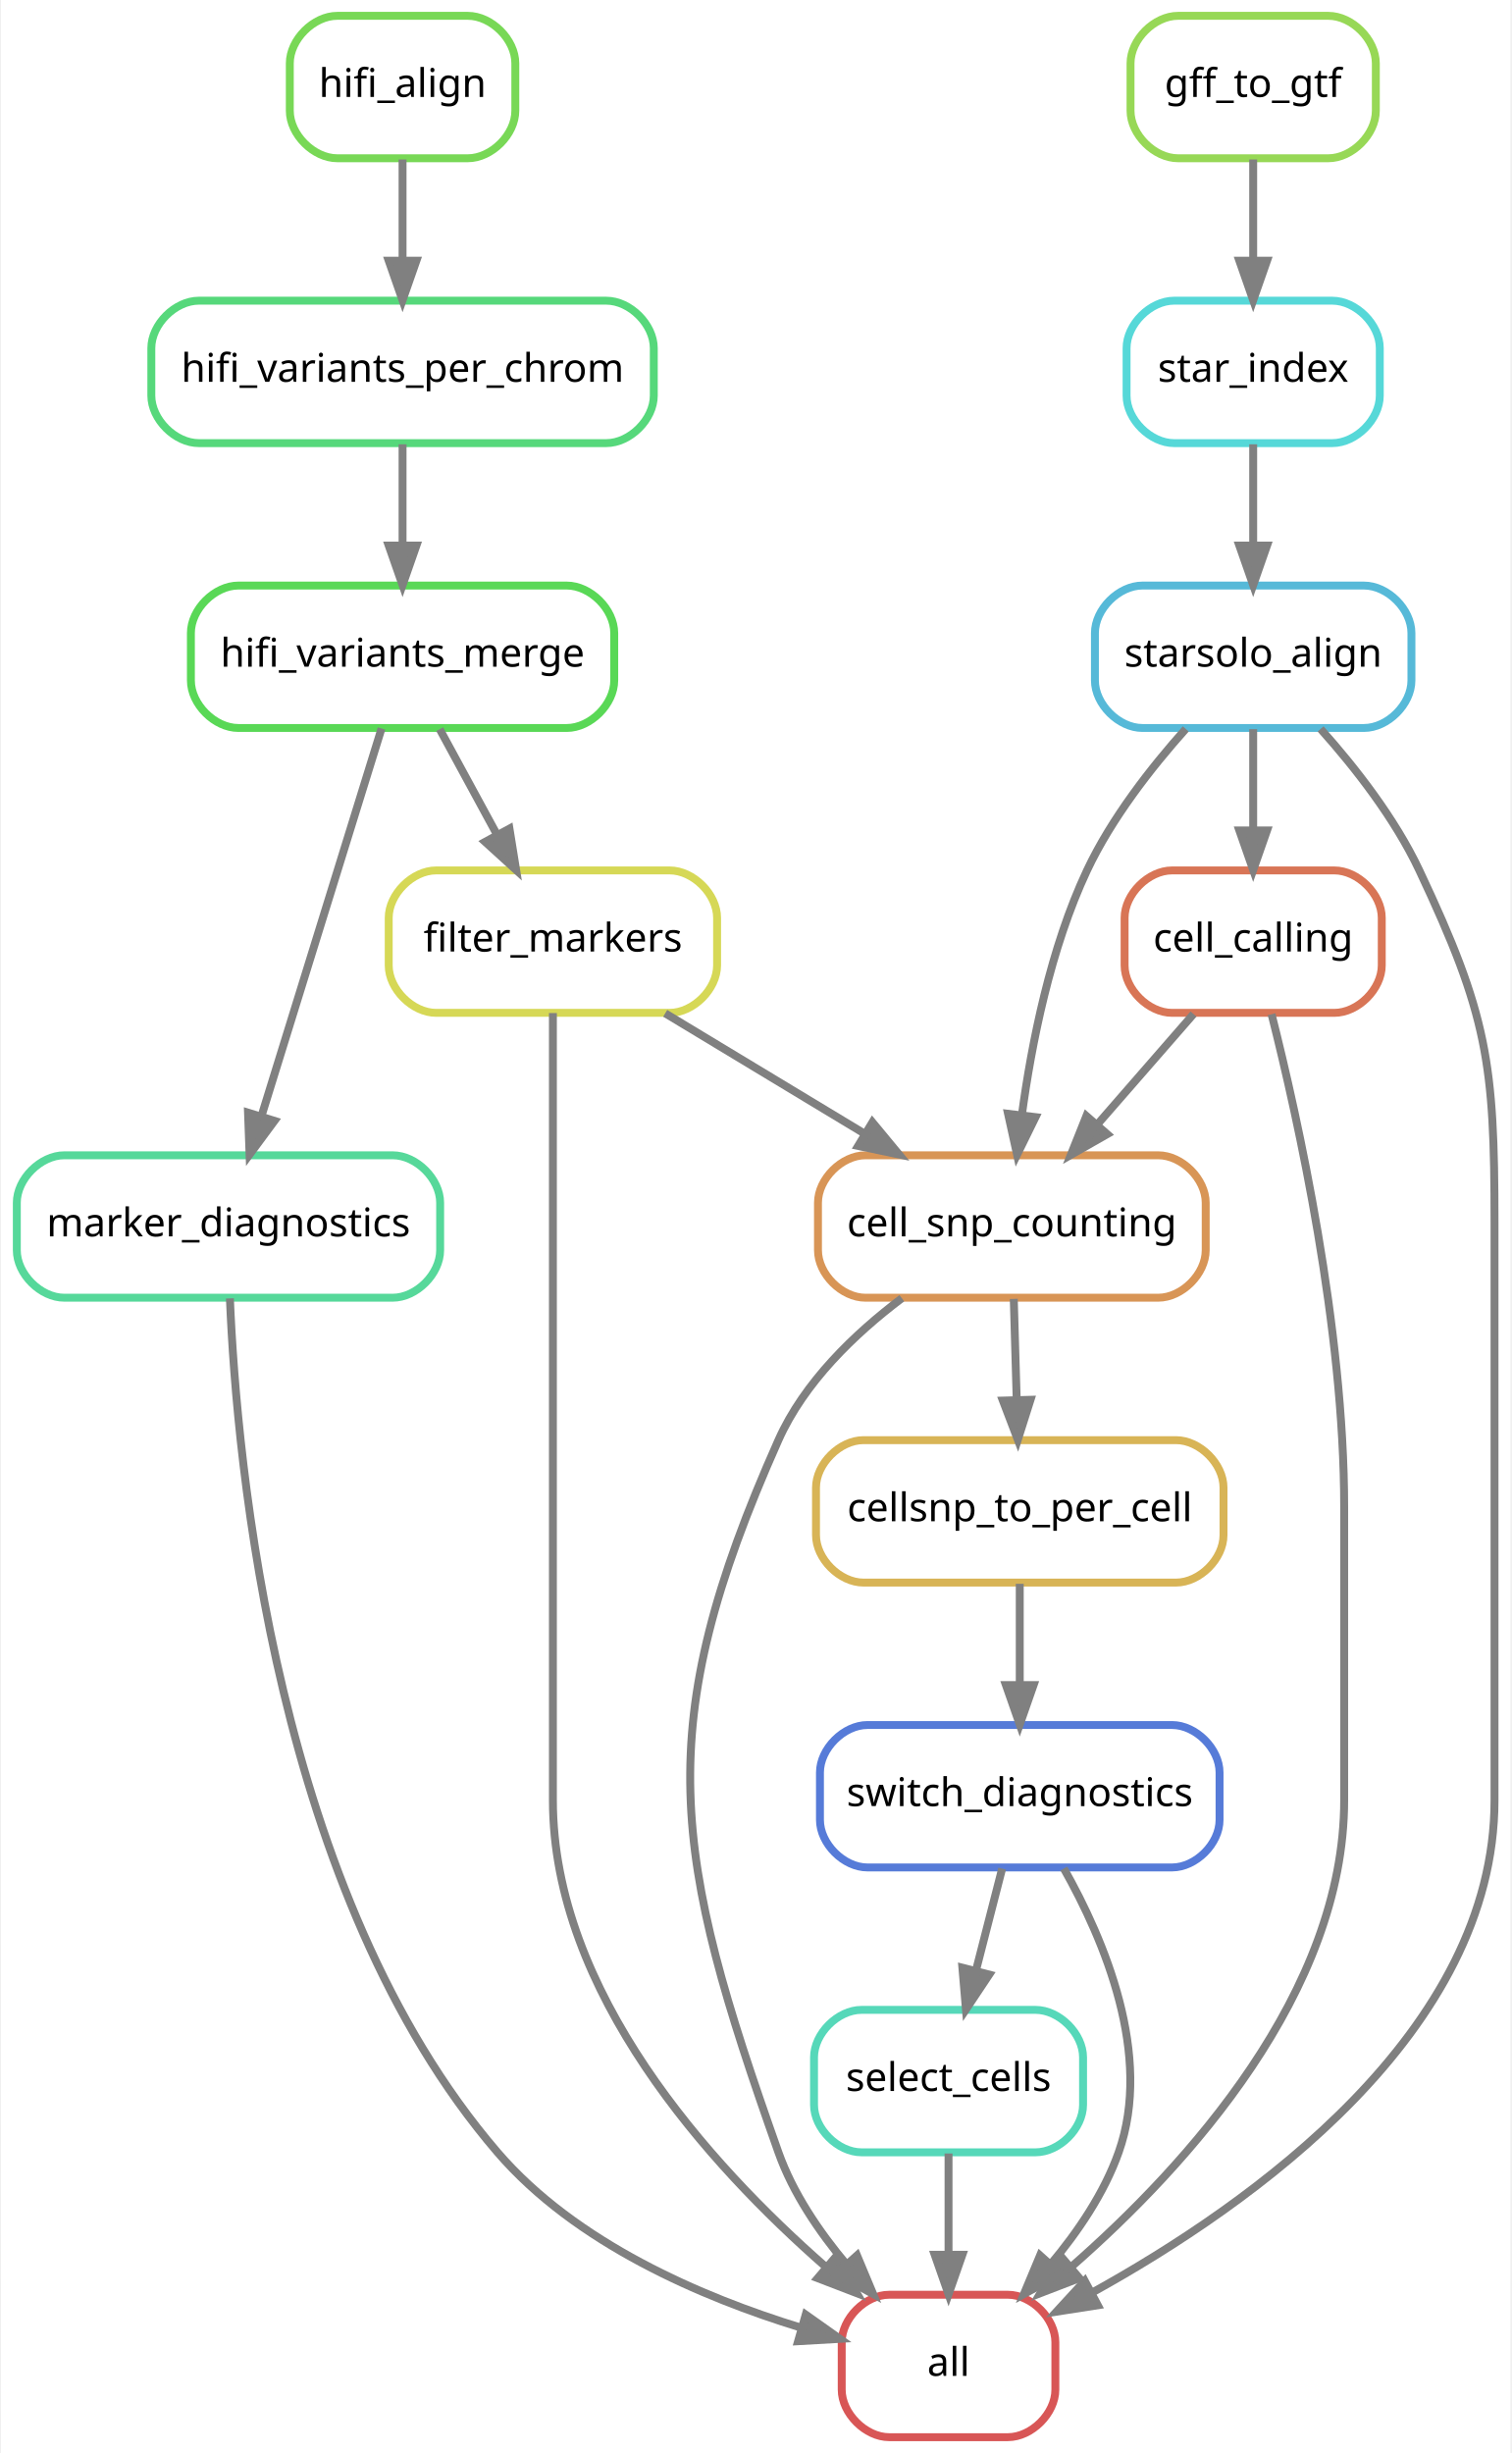
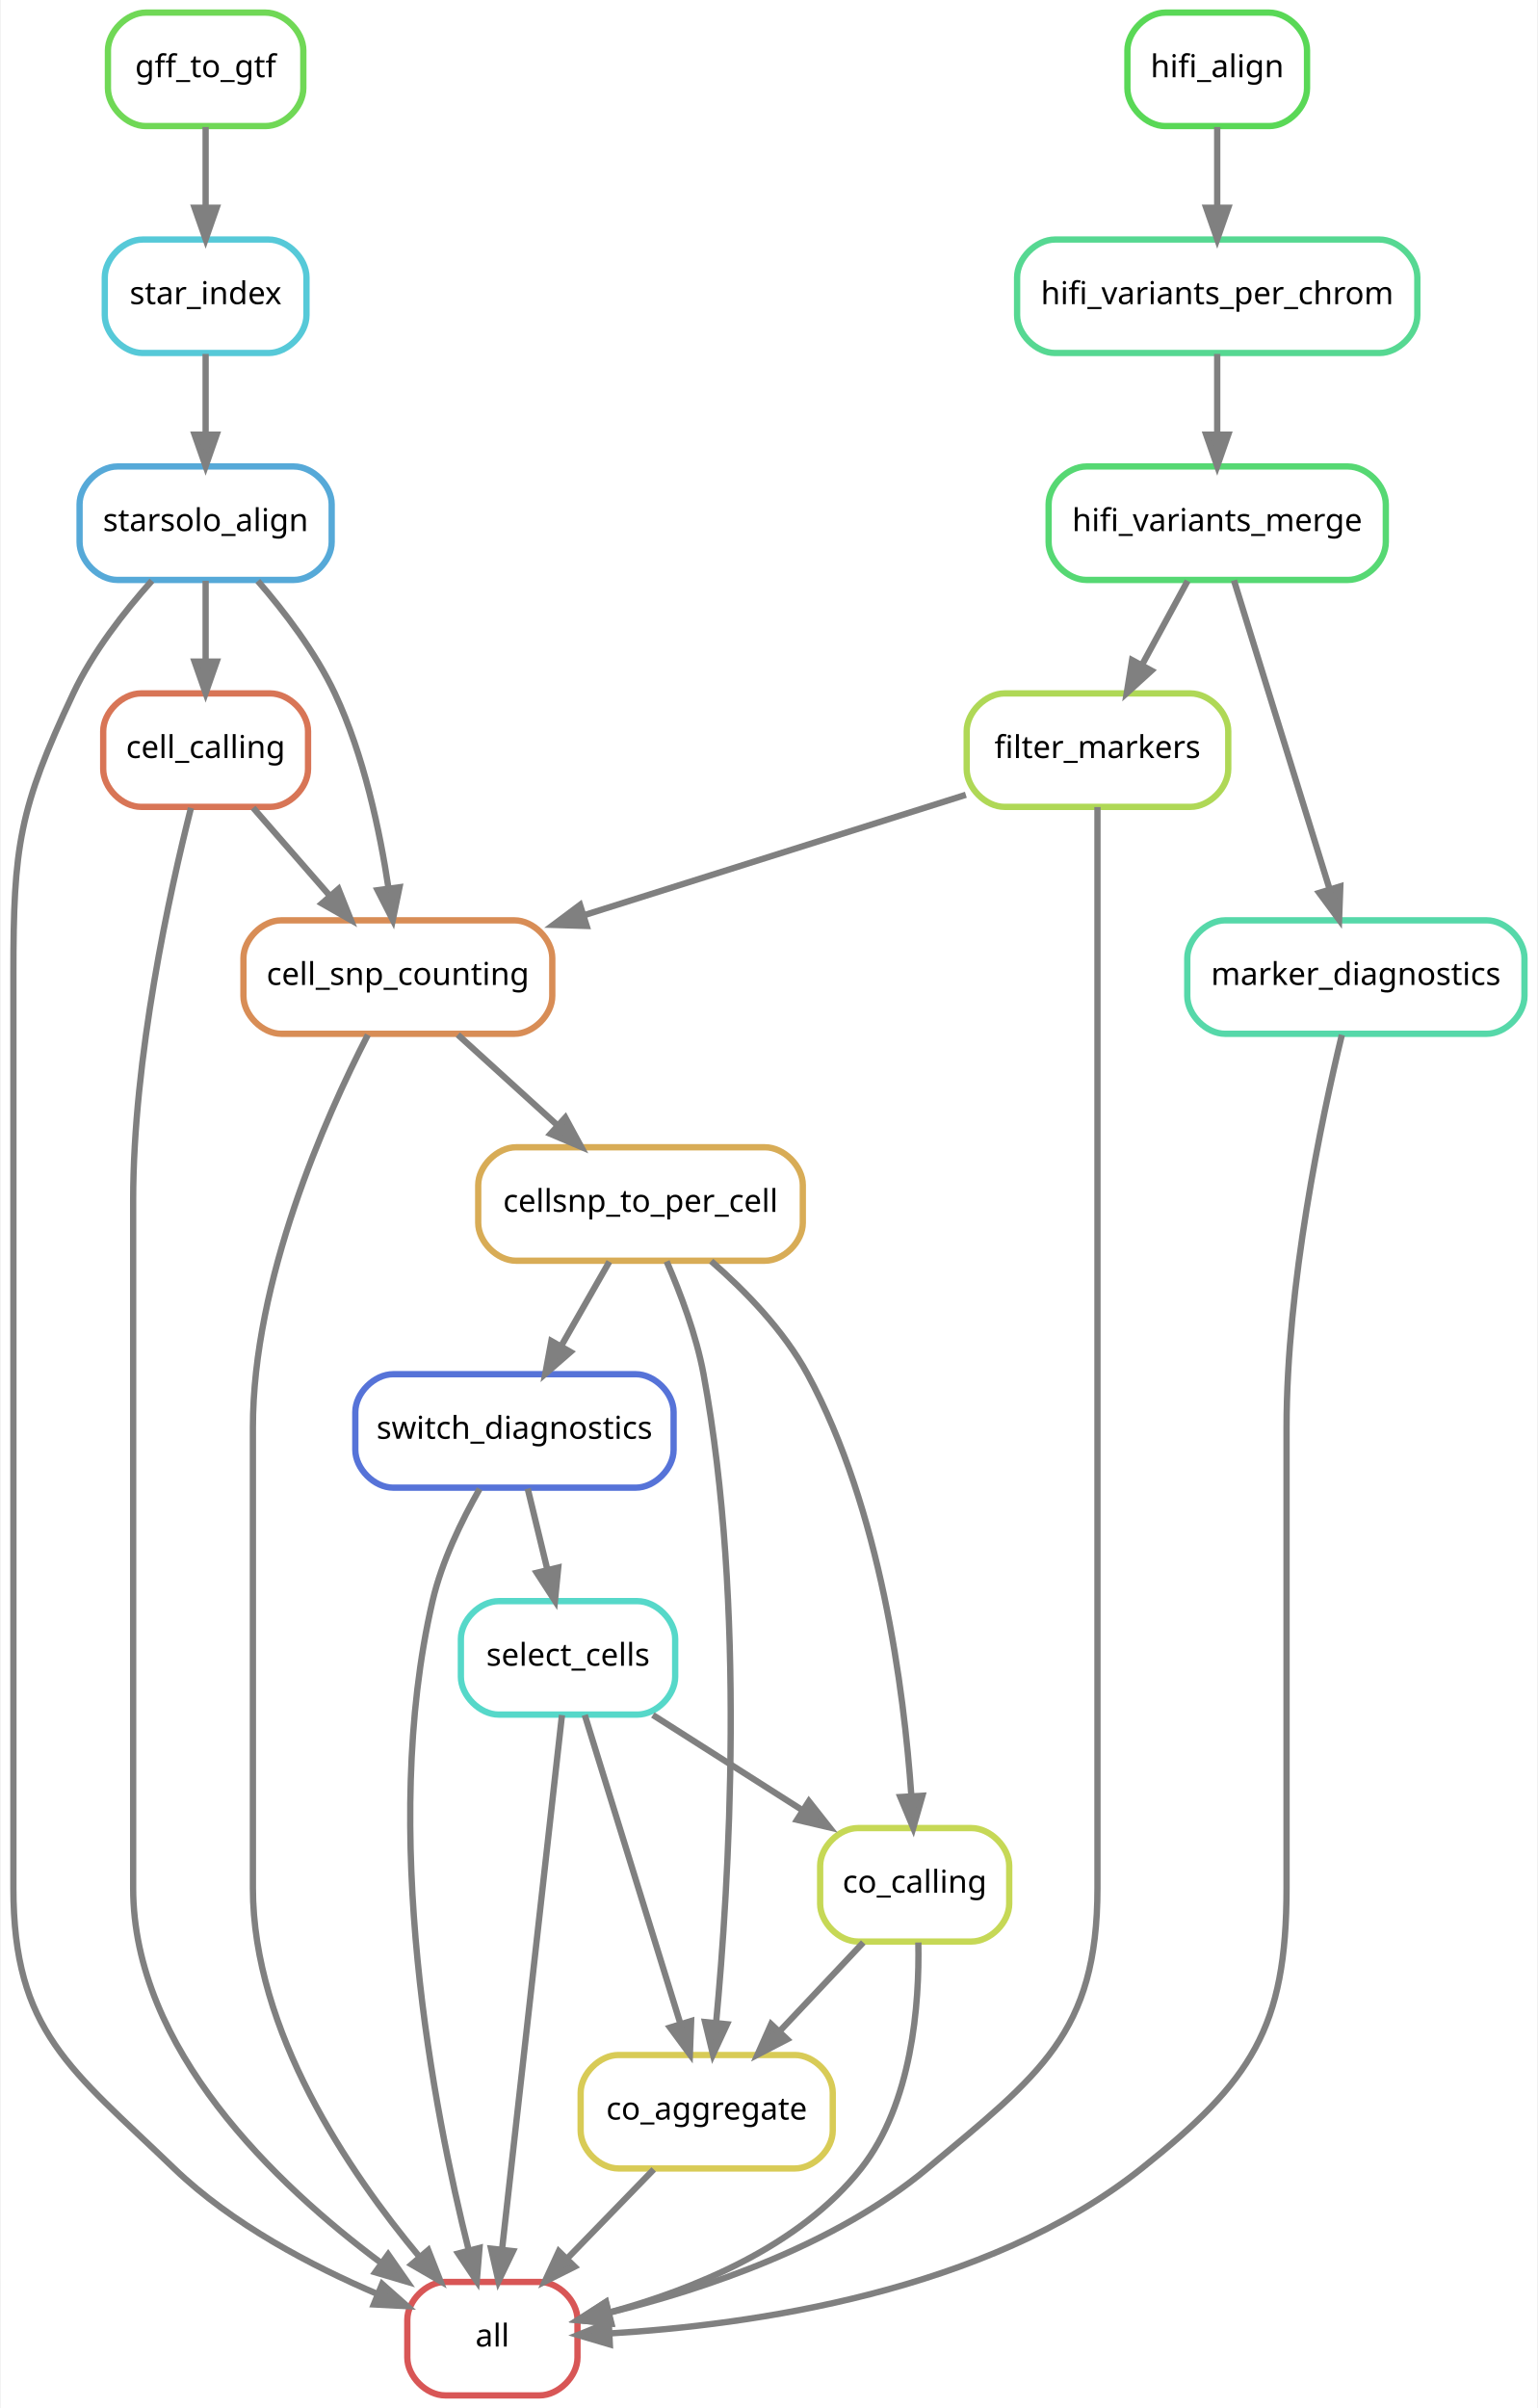
- <svg xmlns="http://www.w3.org/2000/svg" width="382pt" height="620pt" viewBox="0.00 0.00 381.50 620.00">
-   <g id="graph0" class="graph" transform="scale(1 1) rotate(0) translate(4 616)">
-     <polygon fill="white" stroke="transparent" points="-4,4 -4,-616 377.5,-616 377.5,4 -4,4" />
+ <svg xmlns="http://www.w3.org/2000/svg" width="488pt" height="764pt" viewBox="0.00 0.00 487.50 764.00">
+   <g id="graph0" class="graph" transform="scale(1 1) rotate(0) translate(4 760)">
+     <polygon fill="white" stroke="transparent" points="-4,4 -4,-760 483.5,-760 483.5,4 -4,4" />
    <g id="node1" class="node">
-       <path fill="none" stroke="#d85656" stroke-width="2" d="M250.5,-36C250.5,-36 220.5,-36 220.5,-36 214.5,-36 208.5,-30 208.5,-24 208.5,-24 208.5,-12 208.5,-12 208.5,-6 214.5,0 220.5,0 220.5,0 250.5,0 250.5,0 256.5,0 262.5,-6 262.5,-12 262.5,-12 262.5,-24 262.5,-24 262.5,-30 256.5,-36 250.5,-36" />
-       <text text-anchor="middle" x="235.5" y="-15.5" font-family="sans" font-size="10.00">all</text>
+       <path fill="none" stroke="#d85656" stroke-width="2" d="M167,-36C167,-36 137,-36 137,-36 131,-36 125,-30 125,-24 125,-24 125,-12 125,-12 125,-6 131,0 137,0 137,0 167,0 167,0 173,0 179,-6 179,-12 179,-12 179,-24 179,-24 179,-30 173,-36 167,-36" />
+       <text text-anchor="middle" x="152" y="-15.5" font-family="sans" font-size="10.00">all</text>
    </g>
    <g id="node2" class="node">
-       <path fill="none" stroke="#56b9d8" stroke-width="2" d="M340.5,-468C340.5,-468 284.5,-468 284.5,-468 278.5,-468 272.5,-462 272.5,-456 272.5,-456 272.5,-444 272.5,-444 272.5,-438 278.5,-432 284.5,-432 284.5,-432 340.5,-432 340.5,-432 346.5,-432 352.5,-438 352.5,-444 352.5,-444 352.5,-456 352.5,-456 352.5,-462 346.5,-468 340.5,-468" />
-       <text text-anchor="middle" x="312.5" y="-447.5" font-family="sans" font-size="10.00">starsolo_align</text>
+       <path fill="none" stroke="#56a9d8" stroke-width="2" d="M89,-612C89,-612 33,-612 33,-612 27,-612 21,-606 21,-600 21,-600 21,-588 21,-588 21,-582 27,-576 33,-576 33,-576 89,-576 89,-576 95,-576 101,-582 101,-588 101,-588 101,-600 101,-600 101,-606 95,-612 89,-612" />
+       <text text-anchor="middle" x="61" y="-591.5" font-family="sans" font-size="10.00">starsolo_align</text>
+     </g>
+     <g id="edge3" class="edge">
+       <path fill="none" stroke="grey" stroke-width="2" d="M43.96,-575.76C35.25,-566.02 25.2,-553.17 19,-540 1.76,-503.41 0,-491.45 0,-451 0,-451 0,-451 0,-161 0,-115.41 18.17,-103.63 51,-72 69.34,-54.33 94.75,-41.03 115.49,-32.18" />
+       <polygon fill="grey" stroke="grey" stroke-width="2" points="117.02,-35.34 124.95,-28.31 114.37,-28.86 117.02,-35.34" />
+     </g>
+     <g id="node5" class="node">
+       <path fill="none" stroke="#d87556" stroke-width="2" d="M81.5,-540C81.5,-540 40.5,-540 40.5,-540 34.5,-540 28.5,-534 28.5,-528 28.5,-528 28.5,-516 28.5,-516 28.5,-510 34.5,-504 40.5,-504 40.5,-504 81.5,-504 81.5,-504 87.5,-504 93.5,-510 93.5,-516 93.5,-516 93.5,-528 93.5,-528 93.5,-534 87.5,-540 81.5,-540" />
+       <text text-anchor="middle" x="61" y="-519.5" font-family="sans" font-size="10.00">cell_calling</text>
+     </g>
+     <g id="edge12" class="edge">
+       <path fill="none" stroke="grey" stroke-width="2" d="M61,-575.7C61,-567.98 61,-558.71 61,-550.11" />
+       <polygon fill="grey" stroke="grey" stroke-width="2" points="64.5,-550.1 61,-540.1 57.5,-550.1 64.5,-550.1" />
+     </g>
+     <g id="node11" class="node">
+       <path fill="none" stroke="#d88d56" stroke-width="2" d="M159,-468C159,-468 85,-468 85,-468 79,-468 73,-462 73,-456 73,-456 73,-444 73,-444 73,-438 79,-432 85,-432 85,-432 159,-432 159,-432 165,-432 171,-438 171,-444 171,-444 171,-456 171,-456 171,-462 165,-468 159,-468" />
+       <text text-anchor="middle" x="122" y="-447.5" font-family="sans" font-size="10.00">cell_snp_counting</text>
+     </g>
+     <g id="edge18" class="edge">
+       <path fill="none" stroke="grey" stroke-width="2" d="M77.56,-575.67C86.05,-565.9 95.86,-553.05 102,-540 111.24,-520.35 116.32,-496.23 119.05,-478.05" />
+       <polygon fill="grey" stroke="grey" stroke-width="2" points="122.52,-478.5 120.39,-468.12 115.58,-477.56 122.52,-478.5" />
+     </g>
+     <g id="node3" class="node">
+       <path fill="none" stroke="#56c9d8" stroke-width="2" d="M81,-684C81,-684 41,-684 41,-684 35,-684 29,-678 29,-672 29,-672 29,-660 29,-660 29,-654 35,-648 41,-648 41,-648 81,-648 81,-648 87,-648 93,-654 93,-660 93,-660 93,-672 93,-672 93,-678 87,-684 81,-684" />
+       <text text-anchor="middle" x="61" y="-663.5" font-family="sans" font-size="10.00">star_index</text>
+     </g>
+     <g id="edge10" class="edge">
+       <path fill="none" stroke="grey" stroke-width="2" d="M61,-647.7C61,-639.98 61,-630.71 61,-622.11" />
+       <polygon fill="grey" stroke="grey" stroke-width="2" points="64.5,-622.1 61,-612.1 57.5,-622.1 64.5,-622.1" />
+     </g>
+     <g id="node4" class="node">
+       <path fill="none" stroke="#70d856" stroke-width="2" d="M80,-756C80,-756 42,-756 42,-756 36,-756 30,-750 30,-744 30,-744 30,-732 30,-732 30,-726 36,-720 42,-720 42,-720 80,-720 80,-720 86,-720 92,-726 92,-732 92,-732 92,-744 92,-744 92,-750 86,-756 80,-756" />
+       <text text-anchor="middle" x="61" y="-735.5" font-family="sans" font-size="10.00">gff_to_gtf</text>
+     </g>
+     <g id="edge11" class="edge">
+       <path fill="none" stroke="grey" stroke-width="2" d="M61,-719.7C61,-711.98 61,-702.71 61,-694.11" />
+       <polygon fill="grey" stroke="grey" stroke-width="2" points="64.5,-694.1 61,-684.1 57.5,-694.1 64.5,-694.1" />
+     </g>
+     <g id="edge8" class="edge">
+       <path fill="none" stroke="grey" stroke-width="2" d="M56.35,-503.66C49.62,-477.05 38,-424.45 38,-379 38,-379 38,-379 38,-161 38,-110 83.27,-66.88 116.76,-41.97" />
+       <polygon fill="grey" stroke="grey" stroke-width="2" points="118.92,-44.73 124.98,-36.04 114.83,-39.05 118.92,-44.73" />
+     </g>
+     <g id="edge17" class="edge">
+       <path fill="none" stroke="grey" stroke-width="2" d="M76.08,-503.7C83.39,-495.3 92.31,-485.07 100.34,-475.86" />
+       <polygon fill="grey" stroke="grey" stroke-width="2" points="103.16,-477.94 107.09,-468.1 97.89,-473.34 103.16,-477.94" />
+     </g>
+     <g id="node6" class="node">
+       <path fill="none" stroke="#afd856" stroke-width="2" d="M373.5,-540C373.5,-540 314.5,-540 314.5,-540 308.5,-540 302.5,-534 302.5,-528 302.5,-528 302.5,-516 302.5,-516 302.5,-510 308.5,-504 314.5,-504 314.5,-504 373.5,-504 373.5,-504 379.5,-504 385.5,-510 385.5,-516 385.5,-516 385.5,-528 385.5,-528 385.5,-534 379.5,-540 373.5,-540" />
+       <text text-anchor="middle" x="344" y="-519.5" font-family="sans" font-size="10.00">filter_markers</text>
+     </g>
+     <g id="edge5" class="edge">
+       <path fill="none" stroke="grey" stroke-width="2" d="M344,-503.95C344,-477.29 344,-424.11 344,-379 344,-379 344,-379 344,-161 344,-114.73 325.5,-101.67 290,-72 260.76,-47.56 219.01,-33.64 189.1,-26.26" />
+       <polygon fill="grey" stroke="grey" stroke-width="2" points="189.59,-22.78 179.05,-23.92 188,-29.6 189.59,-22.78" />
+     </g>
+     <g id="edge19" class="edge">
+       <path fill="none" stroke="grey" stroke-width="2" d="M302.24,-507.83C268.12,-497.07 219.45,-481.73 181.28,-469.69" />
+       <polygon fill="grey" stroke="grey" stroke-width="2" points="181.91,-466.22 171.32,-466.55 179.81,-472.9 181.91,-466.22" />
+     </g>
+     <g id="node7" class="node">
+       <path fill="none" stroke="#56d873" stroke-width="2" d="M423.5,-612C423.5,-612 340.5,-612 340.5,-612 334.5,-612 328.5,-606 328.5,-600 328.5,-600 328.5,-588 328.5,-588 328.5,-582 334.5,-576 340.5,-576 340.5,-576 423.5,-576 423.5,-576 429.5,-576 435.5,-582 435.5,-588 435.5,-588 435.5,-600 435.5,-600 435.5,-606 429.5,-612 423.5,-612" />
+       <text text-anchor="middle" x="382" y="-591.5" font-family="sans" font-size="10.00">hifi_variants_merge</text>
+     </g>
+     <g id="edge13" class="edge">
+       <path fill="none" stroke="grey" stroke-width="2" d="M372.61,-575.7C368.24,-567.64 362.94,-557.89 358.1,-548.98" />
+       <polygon fill="grey" stroke="grey" stroke-width="2" points="361.13,-547.22 353.29,-540.1 354.98,-550.56 361.13,-547.22" />
+     </g>
+     <g id="node10" class="node">
+       <path fill="none" stroke="#56d8a9" stroke-width="2" d="M467.5,-468C467.5,-468 384.5,-468 384.5,-468 378.5,-468 372.5,-462 372.5,-456 372.5,-456 372.5,-444 372.5,-444 372.5,-438 378.5,-432 384.5,-432 384.5,-432 467.5,-432 467.5,-432 473.5,-432 479.5,-438 479.5,-444 479.5,-444 479.5,-456 479.5,-456 479.5,-462 473.5,-468 467.5,-468" />
+       <text text-anchor="middle" x="426" y="-447.5" font-family="sans" font-size="10.00">marker_diagnostics</text>
+     </g>
+     <g id="edge16" class="edge">
+       <path fill="none" stroke="grey" stroke-width="2" d="M387.31,-575.87C394.84,-551.56 408.7,-506.82 417.63,-478.01" />
+       <polygon fill="grey" stroke="grey" stroke-width="2" points="421.06,-478.78 420.67,-468.19 414.37,-476.71 421.06,-478.78" />
+     </g>
+     <g id="node8" class="node">
+       <path fill="none" stroke="#56d892" stroke-width="2" d="M433.5,-684C433.5,-684 330.5,-684 330.5,-684 324.5,-684 318.5,-678 318.5,-672 318.5,-672 318.5,-660 318.5,-660 318.5,-654 324.5,-648 330.5,-648 330.5,-648 433.5,-648 433.5,-648 439.5,-648 445.5,-654 445.5,-660 445.5,-660 445.5,-672 445.5,-672 445.5,-678 439.5,-684 433.5,-684" />
+       <text text-anchor="middle" x="382" y="-663.5" font-family="sans" font-size="10.00">hifi_variants_per_chrom</text>
+     </g>
+     <g id="edge14" class="edge">
+       <path fill="none" stroke="grey" stroke-width="2" d="M382,-647.7C382,-639.98 382,-630.71 382,-622.11" />
+       <polygon fill="grey" stroke="grey" stroke-width="2" points="385.5,-622.1 382,-612.1 378.5,-622.1 385.5,-622.1" />
+     </g>
+     <g id="node9" class="node">
+       <path fill="none" stroke="#59d856" stroke-width="2" d="M398.5,-756C398.5,-756 365.5,-756 365.5,-756 359.5,-756 353.5,-750 353.5,-744 353.5,-744 353.5,-732 353.5,-732 353.5,-726 359.5,-720 365.5,-720 365.5,-720 398.5,-720 398.5,-720 404.5,-720 410.5,-726 410.5,-732 410.5,-732 410.5,-744 410.5,-744 410.5,-750 404.5,-756 398.5,-756" />
+       <text text-anchor="middle" x="382" y="-735.5" font-family="sans" font-size="10.00">hifi_align</text>
+     </g>
+     <g id="edge15" class="edge">
+       <path fill="none" stroke="grey" stroke-width="2" d="M382,-719.7C382,-711.98 382,-702.71 382,-694.11" />
+       <polygon fill="grey" stroke="grey" stroke-width="2" points="385.5,-694.1 382,-684.1 378.5,-694.1 385.5,-694.1" />
+     </g>
+     <g id="edge1" class="edge">
+       <path fill="none" stroke="grey" stroke-width="2" d="M421.55,-431.65C415.12,-405.02 404,-352.4 404,-307 404,-307 404,-307 404,-161 404,-116.47 392.82,-99.75 358,-72 308.8,-32.8 233.87,-22.3 189.23,-19.66" />
+       <polygon fill="grey" stroke="grey" stroke-width="2" points="189.27,-16.16 179.11,-19.17 188.93,-23.15 189.27,-16.16" />
+     </g>
+     <g id="edge6" class="edge">
+       <path fill="none" stroke="grey" stroke-width="2" d="M112.47,-431.66C99,-405.47 76,-353.9 76,-307 76,-307 76,-307 76,-161 76,-115.64 106.52,-70.75 128.88,-43.95" />
+       <polygon fill="grey" stroke="grey" stroke-width="2" points="131.64,-46.09 135.51,-36.23 126.34,-41.53 131.64,-46.09" />
+     </g>
+     <g id="node14" class="node">
+       <path fill="none" stroke="#d8ac56" stroke-width="2" d="M238.5,-396C238.5,-396 159.5,-396 159.5,-396 153.5,-396 147.5,-390 147.5,-384 147.5,-384 147.5,-372 147.5,-372 147.5,-366 153.5,-360 159.5,-360 159.5,-360 238.5,-360 238.5,-360 244.5,-360 250.5,-366 250.5,-372 250.5,-372 250.5,-384 250.5,-384 250.5,-390 244.5,-396 238.5,-396" />
+       <text text-anchor="middle" x="199" y="-375.5" font-family="sans" font-size="10.00">cellsnp_to_per_cell</text>
+     </g>
+     <g id="edge22" class="edge">
+       <path fill="none" stroke="grey" stroke-width="2" d="M141.03,-431.7C150.54,-423.05 162.21,-412.45 172.57,-403.03" />
+       <polygon fill="grey" stroke="grey" stroke-width="2" points="175.14,-405.42 180.19,-396.1 170.43,-400.24 175.14,-405.42" />
+     </g>
+     <g id="node12" class="node">
+       <path fill="none" stroke="#56d8c9" stroke-width="2" d="M198,-252C198,-252 154,-252 154,-252 148,-252 142,-246 142,-240 142,-240 142,-228 142,-228 142,-222 148,-216 154,-216 154,-216 198,-216 198,-216 204,-216 210,-222 210,-228 210,-228 210,-240 210,-240 210,-246 204,-252 198,-252" />
+       <text text-anchor="middle" x="176" y="-231.5" font-family="sans" font-size="10.00">select_cells</text>
    </g>
    <g id="edge7" class="edge">
-       <path fill="none" stroke="grey" stroke-width="2" d="M329.54,-431.76C338.25,-422.02 348.3,-409.17 354.5,-396 371.74,-359.41 373.5,-347.45 373.5,-307 373.5,-307 373.5,-307 373.5,-161 373.5,-102.51 312.55,-59.05 271.66,-36.47" />
-       <polygon fill="grey" stroke="grey" stroke-width="2" points="273.23,-33.34 262.76,-31.71 269.93,-39.51 273.23,-33.34" />
+       <path fill="none" stroke="grey" stroke-width="2" d="M174.08,-215.85C169.93,-178.83 160.1,-91.18 155.07,-46.39" />
+       <polygon fill="grey" stroke="grey" stroke-width="2" points="158.53,-45.78 153.93,-36.23 151.57,-46.56 158.53,-45.78" />
    </g>
-     <g id="node5" class="node">
-       <path fill="none" stroke="#d87556" stroke-width="2" d="M333,-396C333,-396 292,-396 292,-396 286,-396 280,-390 280,-384 280,-384 280,-372 280,-372 280,-366 286,-360 292,-360 292,-360 333,-360 333,-360 339,-360 345,-366 345,-372 345,-372 345,-384 345,-384 345,-390 339,-396 333,-396" />
-       <text text-anchor="middle" x="312.5" y="-375.5" font-family="sans" font-size="10.00">cell_calling</text>
+     <g id="node15" class="node">
+       <path fill="none" stroke="#c6d856" stroke-width="2" d="M304,-180C304,-180 268,-180 268,-180 262,-180 256,-174 256,-168 256,-168 256,-156 256,-156 256,-150 262,-144 268,-144 268,-144 304,-144 304,-144 310,-144 316,-150 316,-156 316,-156 316,-168 316,-168 316,-174 310,-180 304,-180" />
+       <text text-anchor="middle" x="286" y="-159.5" font-family="sans" font-size="10.00">co_calling</text>
    </g>
-     <g id="edge10" class="edge">
-       <path fill="none" stroke="grey" stroke-width="2" d="M312.5,-431.7C312.5,-423.98 312.5,-414.71 312.5,-406.11" />
-       <polygon fill="grey" stroke="grey" stroke-width="2" points="316,-406.1 312.5,-396.1 309,-406.1 316,-406.1" />
+     <g id="edge24" class="edge">
+       <path fill="none" stroke="grey" stroke-width="2" d="M202.91,-215.88C217.16,-206.81 234.85,-195.55 250.24,-185.76" />
+       <polygon fill="grey" stroke="grey" stroke-width="2" points="252.43,-188.51 258.99,-180.19 248.67,-182.61 252.43,-188.51" />
    </g>
-     <g id="node11" class="node">
-       <path fill="none" stroke="#d89556" stroke-width="2" d="M288.5,-324C288.5,-324 214.5,-324 214.5,-324 208.5,-324 202.5,-318 202.5,-312 202.5,-312 202.5,-300 202.5,-300 202.5,-294 208.5,-288 214.5,-288 214.5,-288 288.5,-288 288.5,-288 294.5,-288 300.5,-294 300.5,-300 300.5,-300 300.5,-312 300.5,-312 300.5,-318 294.5,-324 288.5,-324" />
-       <text text-anchor="middle" x="251.5" y="-303.5" font-family="sans" font-size="10.00">cell_snp_counting</text>
+     <g id="node16" class="node">
+       <path fill="none" stroke="#d8cb56" stroke-width="2" d="M248,-108C248,-108 192,-108 192,-108 186,-108 180,-102 180,-96 180,-96 180,-84 180,-84 180,-78 186,-72 192,-72 192,-72 248,-72 248,-72 254,-72 260,-78 260,-84 260,-84 260,-96 260,-96 260,-102 254,-108 248,-108" />
+       <text text-anchor="middle" x="220" y="-87.5" font-family="sans" font-size="10.00">co_aggregate</text>
    </g>
-     <g id="edge15" class="edge">
-       <path fill="none" stroke="grey" stroke-width="2" d="M295.46,-431.76C286.75,-422.02 276.7,-409.17 270.5,-396 261.27,-376.4 256.48,-352.27 254.02,-334.08" />
-       <polygon fill="grey" stroke="grey" stroke-width="2" points="257.49,-333.65 252.82,-324.14 250.54,-334.49 257.49,-333.65" />
+     <g id="edge27" class="edge">
+       <path fill="none" stroke="grey" stroke-width="2" d="M181.31,-215.87C188.84,-191.56 202.7,-146.82 211.63,-118.01" />
+       <polygon fill="grey" stroke="grey" stroke-width="2" points="215.06,-118.78 214.67,-108.19 208.37,-116.71 215.06,-118.78" />
    </g>
-     <g id="node3" class="node">
-       <path fill="none" stroke="#56d8d8" stroke-width="2" d="M332.5,-540C332.5,-540 292.5,-540 292.5,-540 286.5,-540 280.5,-534 280.5,-528 280.5,-528 280.5,-516 280.5,-516 280.5,-510 286.5,-504 292.5,-504 292.5,-504 332.5,-504 332.5,-504 338.5,-504 344.5,-510 344.5,-516 344.5,-516 344.5,-528 344.5,-528 344.5,-534 338.5,-540 332.5,-540" />
-       <text text-anchor="middle" x="312.5" y="-519.5" font-family="sans" font-size="10.00">star_index</text>
+     <g id="node13" class="node">
+       <path fill="none" stroke="#5673d8" stroke-width="2" d="M197.5,-324C197.5,-324 120.5,-324 120.5,-324 114.5,-324 108.5,-318 108.5,-312 108.5,-312 108.5,-300 108.5,-300 108.5,-294 114.5,-288 120.5,-288 120.5,-288 197.5,-288 197.5,-288 203.5,-288 209.5,-294 209.5,-300 209.5,-300 209.5,-312 209.5,-312 209.5,-318 203.5,-324 197.5,-324" />
+       <text text-anchor="middle" x="159" y="-303.5" font-family="sans" font-size="10.00">switch_diagnostics</text>
    </g>
-     <g id="edge8" class="edge">
-       <path fill="none" stroke="grey" stroke-width="2" d="M312.5,-503.7C312.5,-495.98 312.5,-486.71 312.5,-478.11" />
-       <polygon fill="grey" stroke="grey" stroke-width="2" points="316,-478.1 312.5,-468.1 309,-478.1 316,-478.1" />
+     <g id="edge4" class="edge">
+       <path fill="none" stroke="grey" stroke-width="2" d="M147.95,-287.61C142.26,-277.62 135.92,-264.58 133,-252 116.05,-178.95 133.46,-89.98 144.47,-46.11" />
+       <polygon fill="grey" stroke="grey" stroke-width="2" points="147.91,-46.78 147.04,-36.22 141.14,-45.02 147.91,-46.78" />
    </g>
-     <g id="node4" class="node">
-       <path fill="none" stroke="#97d856" stroke-width="2" d="M331.5,-612C331.5,-612 293.5,-612 293.5,-612 287.5,-612 281.5,-606 281.5,-600 281.5,-600 281.5,-588 281.5,-588 281.5,-582 287.5,-576 293.5,-576 293.5,-576 331.5,-576 331.5,-576 337.5,-576 343.5,-582 343.5,-588 343.5,-588 343.5,-600 343.5,-600 343.5,-606 337.5,-612 331.5,-612" />
-       <text text-anchor="middle" x="312.5" y="-591.5" font-family="sans" font-size="10.00">gff_to_gtf</text>
+     <g id="edge20" class="edge">
+       <path fill="none" stroke="grey" stroke-width="2" d="M163.2,-287.7C165.1,-279.9 167.38,-270.51 169.48,-261.83" />
+       <polygon fill="grey" stroke="grey" stroke-width="2" points="172.89,-262.65 171.85,-252.1 166.08,-261 172.89,-262.65" />
+     </g>
+     <g id="edge21" class="edge">
+       <path fill="none" stroke="grey" stroke-width="2" d="M189.11,-359.7C184.51,-351.64 178.94,-341.89 173.85,-332.98" />
+       <polygon fill="grey" stroke="grey" stroke-width="2" points="176.77,-331.05 168.77,-324.1 170.7,-334.52 176.77,-331.05" />
+     </g>
+     <g id="edge23" class="edge">
+       <path fill="none" stroke="grey" stroke-width="2" d="M221.41,-359.88C232.25,-350.44 244.5,-337.84 252,-324 275.24,-281.13 282.6,-223.84 284.93,-190.43" />
+       <polygon fill="grey" stroke="grey" stroke-width="2" points="288.45,-190.26 285.54,-180.07 281.46,-189.85 288.45,-190.26" />
+     </g>
+     <g id="edge25" class="edge">
+       <path fill="none" stroke="grey" stroke-width="2" d="M207.29,-359.78C211.71,-349.63 216.71,-336.38 219,-324 232.54,-250.66 227.1,-162.1 222.99,-118.29" />
+       <polygon fill="grey" stroke="grey" stroke-width="2" points="226.45,-117.76 221.99,-108.15 219.49,-118.45 226.45,-117.76" />
+     </g>
+     <g id="edge2" class="edge">
+       <path fill="none" stroke="grey" stroke-width="2" d="M287.16,-143.69C287.54,-124.22 285.25,-92.64 269,-72 249.39,-47.1 215.49,-33.51 189.21,-26.35" />
+       <polygon fill="grey" stroke="grey" stroke-width="2" points="189.75,-22.88 179.2,-23.83 188.04,-29.66 189.75,-22.88" />
+     </g>
+     <g id="edge26" class="edge">
+       <path fill="none" stroke="grey" stroke-width="2" d="M269.69,-143.7C261.69,-135.22 251.93,-124.86 243.18,-115.58" />
+       <polygon fill="grey" stroke="grey" stroke-width="2" points="245.53,-112.98 236.13,-108.1 240.44,-117.78 245.53,-112.98" />
    </g>
    <g id="edge9" class="edge">
-       <path fill="none" stroke="grey" stroke-width="2" d="M312.5,-575.7C312.5,-567.98 312.5,-558.71 312.5,-550.11" />
-       <polygon fill="grey" stroke="grey" stroke-width="2" points="316,-550.1 312.5,-540.1 309,-550.1 316,-550.1" />
-     </g>
-     <g id="edge3" class="edge">
-       <path fill="none" stroke="grey" stroke-width="2" d="M317.15,-359.66C323.88,-333.05 335.5,-280.45 335.5,-235 335.5,-235 335.5,-235 335.5,-161 335.5,-112.49 296.01,-68.87 266.66,-43.16" />
-       <polygon fill="grey" stroke="grey" stroke-width="2" points="268.58,-40.19 258.69,-36.39 264.05,-45.53 268.58,-40.19" />
-     </g>
-     <g id="edge16" class="edge">
-       <path fill="none" stroke="grey" stroke-width="2" d="M297.42,-359.7C290.11,-351.3 281.19,-341.07 273.16,-331.86" />
-       <polygon fill="grey" stroke="grey" stroke-width="2" points="275.61,-329.34 266.41,-324.1 270.34,-333.94 275.61,-329.34" />
-     </g>
-     <g id="node6" class="node">
-       <path fill="none" stroke="#d6d856" stroke-width="2" d="M165,-396C165,-396 106,-396 106,-396 100,-396 94,-390 94,-384 94,-384 94,-372 94,-372 94,-366 100,-360 106,-360 106,-360 165,-360 165,-360 171,-360 177,-366 177,-372 177,-372 177,-384 177,-384 177,-390 171,-396 165,-396" />
-       <text text-anchor="middle" x="135.5" y="-375.5" font-family="sans" font-size="10.00">filter_markers</text>
-     </g>
-     <g id="edge5" class="edge">
-       <path fill="none" stroke="grey" stroke-width="2" d="M135.5,-359.95C135.5,-333.29 135.5,-280.11 135.5,-235 135.5,-235 135.5,-235 135.5,-161 135.5,-112.49 174.99,-68.87 204.34,-43.16" />
-       <polygon fill="grey" stroke="grey" stroke-width="2" points="206.95,-45.53 212.31,-36.39 202.42,-40.19 206.95,-45.53" />
-     </g>
-     <g id="edge17" class="edge">
-       <path fill="none" stroke="grey" stroke-width="2" d="M163.88,-359.88C179.04,-350.72 197.91,-339.34 214.24,-329.48" />
-       <polygon fill="grey" stroke="grey" stroke-width="2" points="216.26,-332.35 223.01,-324.19 212.64,-326.36 216.26,-332.35" />
-     </g>
-     <g id="node7" class="node">
-       <path fill="none" stroke="#59d856" stroke-width="2" d="M139,-468C139,-468 56,-468 56,-468 50,-468 44,-462 44,-456 44,-456 44,-444 44,-444 44,-438 50,-432 56,-432 56,-432 139,-432 139,-432 145,-432 151,-438 151,-444 151,-444 151,-456 151,-456 151,-462 145,-468 139,-468" />
-       <text text-anchor="middle" x="97.5" y="-447.5" font-family="sans" font-size="10.00">hifi_variants_merge</text>
-     </g>
-     <g id="edge11" class="edge">
-       <path fill="none" stroke="grey" stroke-width="2" d="M106.89,-431.7C111.26,-423.64 116.56,-413.89 121.4,-404.98" />
-       <polygon fill="grey" stroke="grey" stroke-width="2" points="124.52,-406.56 126.21,-396.1 118.37,-403.22 124.52,-406.56" />
-     </g>
-     <g id="node10" class="node">
-       <path fill="none" stroke="#56d89a" stroke-width="2" d="M95,-324C95,-324 12,-324 12,-324 6,-324 0,-318 0,-312 0,-312 0,-300 0,-300 0,-294 6,-288 12,-288 12,-288 95,-288 95,-288 101,-288 107,-294 107,-300 107,-300 107,-312 107,-312 107,-318 101,-324 95,-324" />
-       <text text-anchor="middle" x="53.5" y="-303.5" font-family="sans" font-size="10.00">marker_diagnostics</text>
-     </g>
-     <g id="edge14" class="edge">
-       <path fill="none" stroke="grey" stroke-width="2" d="M92.19,-431.87C84.66,-407.56 70.8,-362.82 61.87,-334.01" />
-       <polygon fill="grey" stroke="grey" stroke-width="2" points="65.13,-332.71 58.83,-324.19 58.44,-334.78 65.13,-332.71" />
-     </g>
-     <g id="node8" class="node">
-       <path fill="none" stroke="#56d87b" stroke-width="2" d="M149,-540C149,-540 46,-540 46,-540 40,-540 34,-534 34,-528 34,-528 34,-516 34,-516 34,-510 40,-504 46,-504 46,-504 149,-504 149,-504 155,-504 161,-510 161,-516 161,-516 161,-528 161,-528 161,-534 155,-540 149,-540" />
-       <text text-anchor="middle" x="97.5" y="-519.5" font-family="sans" font-size="10.00">hifi_variants_per_chrom</text>
-     </g>
-     <g id="edge12" class="edge">
-       <path fill="none" stroke="grey" stroke-width="2" d="M97.5,-503.7C97.5,-495.98 97.5,-486.71 97.5,-478.11" />
-       <polygon fill="grey" stroke="grey" stroke-width="2" points="101,-478.1 97.5,-468.1 94,-478.1 101,-478.1" />
-     </g>
-     <g id="node9" class="node">
-       <path fill="none" stroke="#78d856" stroke-width="2" d="M114,-612C114,-612 81,-612 81,-612 75,-612 69,-606 69,-600 69,-600 69,-588 69,-588 69,-582 75,-576 81,-576 81,-576 114,-576 114,-576 120,-576 126,-582 126,-588 126,-588 126,-600 126,-600 126,-606 120,-612 114,-612" />
-       <text text-anchor="middle" x="97.5" y="-591.5" font-family="sans" font-size="10.00">hifi_align</text>
-     </g>
-     <g id="edge13" class="edge">
-       <path fill="none" stroke="grey" stroke-width="2" d="M97.5,-575.7C97.5,-567.98 97.5,-558.71 97.5,-550.11" />
-       <polygon fill="grey" stroke="grey" stroke-width="2" points="101,-550.1 97.5,-540.1 94,-550.1 101,-550.1" />
-     </g>
-     <g id="edge1" class="edge">
-       <path fill="none" stroke="grey" stroke-width="2" d="M53.86,-287.83C55.61,-245.91 65.62,-137.04 121.5,-72 141.25,-49.01 173.12,-35.37 198.15,-27.69" />
-       <polygon fill="grey" stroke="grey" stroke-width="2" points="199.4,-30.98 208.05,-24.85 197.47,-24.25 199.4,-30.98" />
-     </g>
-     <g id="edge2" class="edge">
-       <path fill="none" stroke="grey" stroke-width="2" d="M223.7,-287.87C211.73,-278.84 199,-266.59 192.5,-252 159.92,-178.94 165.76,-147.4 192.5,-72 196.16,-61.68 202.79,-51.9 209.76,-43.61" />
-       <polygon fill="grey" stroke="grey" stroke-width="2" points="212.37,-45.94 216.46,-36.16 207.17,-41.26 212.37,-45.94" />
-     </g>
-     <g id="node14" class="node">
-       <path fill="none" stroke="#d8b456" stroke-width="2" d="M293,-252C293,-252 214,-252 214,-252 208,-252 202,-246 202,-240 202,-240 202,-228 202,-228 202,-222 208,-216 214,-216 214,-216 293,-216 293,-216 299,-216 305,-222 305,-228 305,-228 305,-240 305,-240 305,-246 299,-252 293,-252" />
-       <text text-anchor="middle" x="253.5" y="-231.5" font-family="sans" font-size="10.00">cellsnp_to_per_cell</text>
-     </g>
-     <g id="edge20" class="edge">
-       <path fill="none" stroke="grey" stroke-width="2" d="M251.99,-287.7C252.21,-279.98 252.48,-270.71 252.73,-262.11" />
-       <polygon fill="grey" stroke="grey" stroke-width="2" points="256.22,-262.2 253.01,-252.1 249.23,-262 256.22,-262.2" />
-     </g>
-     <g id="node12" class="node">
-       <path fill="none" stroke="#56d8b9" stroke-width="2" d="M257.5,-108C257.5,-108 213.5,-108 213.5,-108 207.5,-108 201.5,-102 201.5,-96 201.5,-96 201.5,-84 201.5,-84 201.5,-78 207.5,-72 213.5,-72 213.5,-72 257.5,-72 257.5,-72 263.5,-72 269.5,-78 269.5,-84 269.5,-84 269.5,-96 269.5,-96 269.5,-102 263.5,-108 257.5,-108" />
-       <text text-anchor="middle" x="235.5" y="-87.5" font-family="sans" font-size="10.00">select_cells</text>
-     </g>
-     <g id="edge6" class="edge">
-       <path fill="none" stroke="grey" stroke-width="2" d="M235.5,-71.7C235.5,-63.98 235.5,-54.71 235.5,-46.11" />
-       <polygon fill="grey" stroke="grey" stroke-width="2" points="239,-46.1 235.5,-36.1 232,-46.1 239,-46.1" />
-     </g>
-     <g id="node13" class="node">
-       <path fill="none" stroke="#567bd8" stroke-width="2" d="M292,-180C292,-180 215,-180 215,-180 209,-180 203,-174 203,-168 203,-168 203,-156 203,-156 203,-150 209,-144 215,-144 215,-144 292,-144 292,-144 298,-144 304,-150 304,-156 304,-156 304,-168 304,-168 304,-174 298,-180 292,-180" />
-       <text text-anchor="middle" x="253.5" y="-159.5" font-family="sans" font-size="10.00">switch_diagnostics</text>
-     </g>
-     <g id="edge4" class="edge">
-       <path fill="none" stroke="grey" stroke-width="2" d="M264.65,-143.73C274.87,-125.64 287.19,-96.5 278.5,-72 274.84,-61.68 268.21,-51.9 261.24,-43.61" />
-       <polygon fill="grey" stroke="grey" stroke-width="2" points="263.83,-41.26 254.54,-36.16 258.63,-45.94 263.83,-41.26" />
-     </g>
-     <g id="edge18" class="edge">
-       <path fill="none" stroke="grey" stroke-width="2" d="M249.05,-143.7C247.05,-135.9 244.63,-126.51 242.4,-117.83" />
-       <polygon fill="grey" stroke="grey" stroke-width="2" points="245.78,-116.92 239.9,-108.1 239,-118.66 245.78,-116.92" />
-     </g>
-     <g id="edge19" class="edge">
-       <path fill="none" stroke="grey" stroke-width="2" d="M253.5,-215.7C253.5,-207.98 253.5,-198.71 253.5,-190.11" />
-       <polygon fill="grey" stroke="grey" stroke-width="2" points="257,-190.1 253.5,-180.1 250,-190.1 257,-190.1" />
+       <path fill="none" stroke="grey" stroke-width="2" d="M203.19,-71.7C194.87,-63.14 184.69,-52.66 175.61,-43.3" />
+       <polygon fill="grey" stroke="grey" stroke-width="2" points="178.09,-40.84 168.62,-36.1 173.07,-45.72 178.09,-40.84" />
    </g>
  </g>
</svg>
